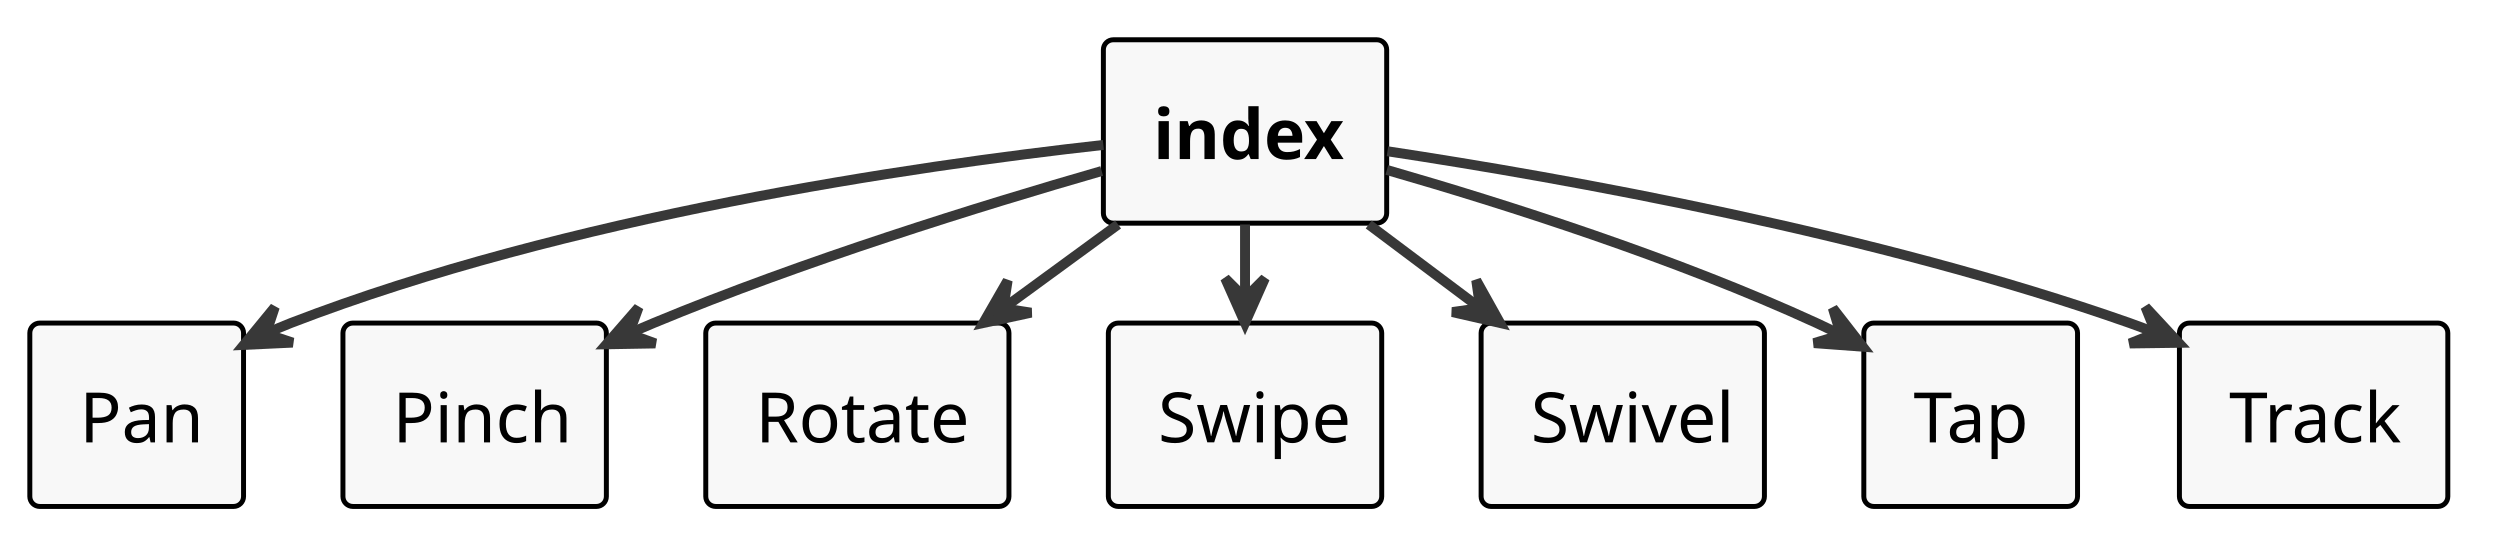
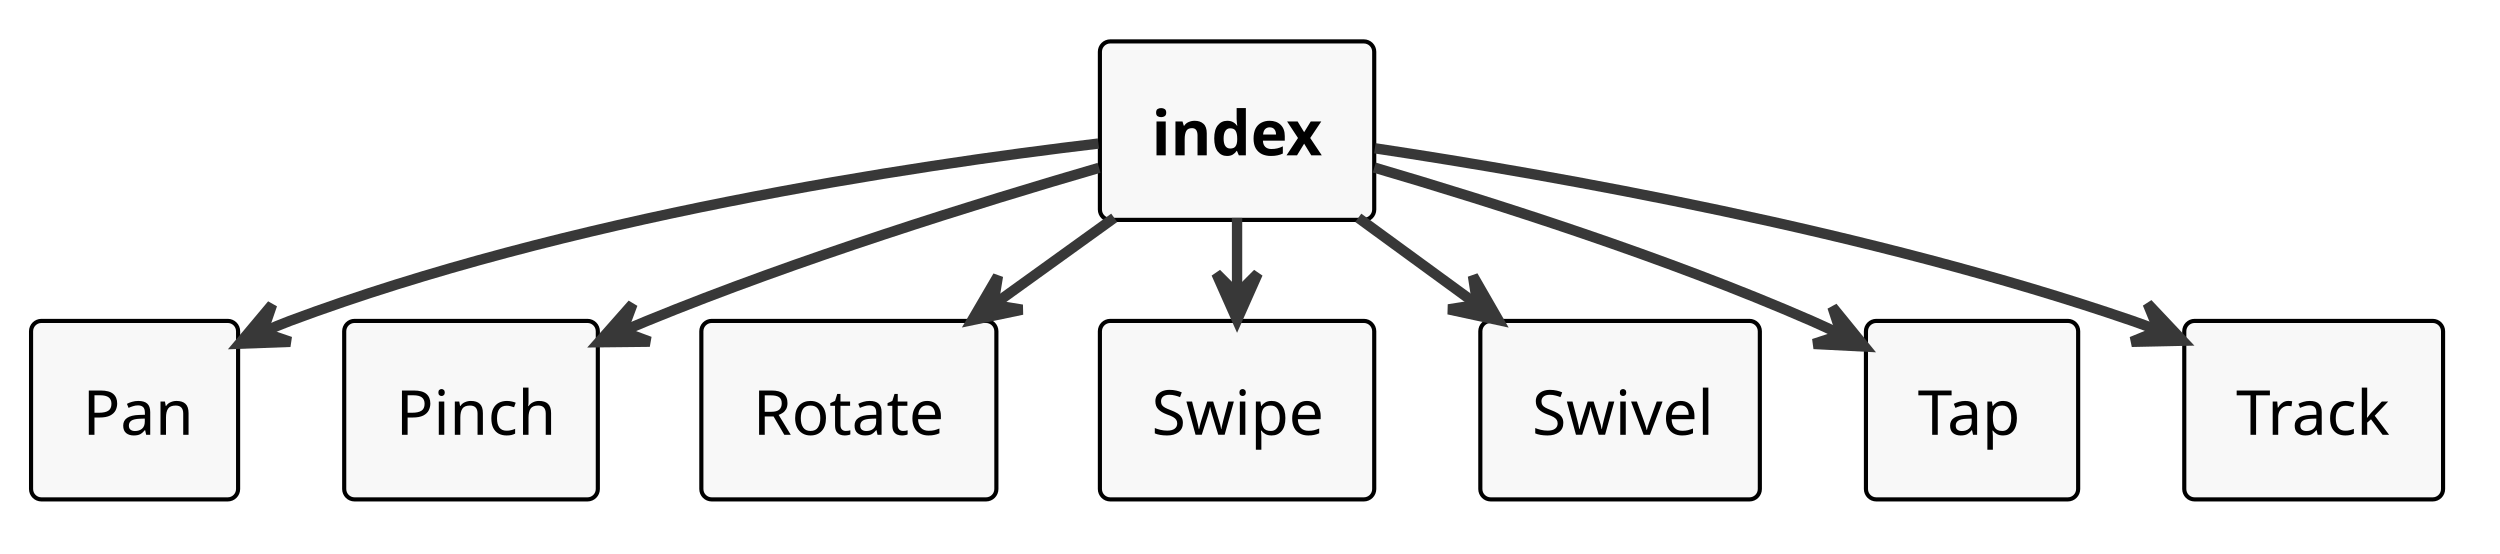
- <svg xmlns="http://www.w3.org/2000/svg" contentScriptType="application/ecmascript" contentStyleType="text/css" height="112px" preserveAspectRatio="none" style="width:503px;height:112px;" version="1.1" viewBox="0 0 503 112" width="503px" zoomAndPan="magnify">
+ <svg xmlns="http://www.w3.org/2000/svg" contentScriptType="application/ecmascript" contentStyleType="text/css" height="107px" preserveAspectRatio="none" style="width:483px;height:107px;" version="1.1" viewBox="0 0 483 107" width="483px" zoomAndPan="magnify">
  <defs />
  <g>
-     <rect fill="#F8F8F8" height="36.898" rx="2" ry="2" style="stroke: #000000; stroke-width: 1.0;" width="57" x="222" y="8" />
-     <text fill="#000000" font-family="Tahoma, sans-serif" font-size="14" font-weight="bold" lengthAdjust="spacingAndGlyphs" textLength="37" x="232" y="32.007">index</text>
-     <rect fill="#F8F8F8" height="36.898" rx="2" ry="2" style="stroke: #000000; stroke-width: 1.0;" width="43" x="6" y="65" />
-     <text fill="#000000" font-family="Tahoma, sans-serif" font-size="14" lengthAdjust="spacingAndGlyphs" textLength="23" x="16" y="89.007">Pan</text>
-     <rect fill="#F8F8F8" height="36.898" rx="2" ry="2" style="stroke: #000000; stroke-width: 1.0;" width="53" x="69" y="65" />
-     <text fill="#000000" font-family="Tahoma, sans-serif" font-size="14" lengthAdjust="spacingAndGlyphs" textLength="33" x="79" y="89.007">Pinch</text>
-     <rect fill="#F8F8F8" height="36.898" rx="2" ry="2" style="stroke: #000000; stroke-width: 1.0;" width="61" x="142" y="65" />
-     <text fill="#000000" font-family="Tahoma, sans-serif" font-size="14" lengthAdjust="spacingAndGlyphs" textLength="41" x="152" y="89.007">Rotate</text>
-     <rect fill="#F8F8F8" height="36.898" rx="2" ry="2" style="stroke: #000000; stroke-width: 1.0;" width="55" x="223" y="65" />
-     <text fill="#000000" font-family="Tahoma, sans-serif" font-size="14" lengthAdjust="spacingAndGlyphs" textLength="35" x="233" y="89.007">Swipe</text>
-     <rect fill="#F8F8F8" height="36.898" rx="2" ry="2" style="stroke: #000000; stroke-width: 1.0;" width="57" x="298" y="65" />
-     <text fill="#000000" font-family="Tahoma, sans-serif" font-size="14" lengthAdjust="spacingAndGlyphs" textLength="37" x="308" y="89.007">Swivel</text>
-     <rect fill="#F8F8F8" height="36.898" rx="2" ry="2" style="stroke: #000000; stroke-width: 1.0;" width="43" x="375" y="65" />
-     <text fill="#000000" font-family="Tahoma, sans-serif" font-size="14" lengthAdjust="spacingAndGlyphs" textLength="23" x="385" y="89.007">Tap</text>
-     <rect fill="#F8F8F8" height="36.898" rx="2" ry="2" style="stroke: #000000; stroke-width: 1.0;" width="54" x="438.5" y="65" />
-     <text fill="#000000" font-family="Tahoma, sans-serif" font-size="14" lengthAdjust="spacingAndGlyphs" textLength="34" x="448.5" y="89.007">Track</text>
-     <path d="M221.999,29.16 C183.747,33.408 114.171,43.537 58.5,65 C56.921,65.609 55.33,66.295 53.748,67.035 " fill="none" id="index-Pan" style="stroke: #383838; stroke-width: 2.0;" />
-     <polygon fill="#383838" points="49.045,69.396,58.883,68.933,53.514,67.153,55.294,61.783,49.045,69.396" style="stroke: #383838; stroke-width: 2.0;" />
-     <path d="M221.659,34.408 C197.264,41.433 161.578,52.502 131.5,65 C129.943,65.647 128.361,66.335 126.773,67.052 " fill="none" id="index-Pinch" style="stroke: #383838; stroke-width: 2.0;" />
-     <polygon fill="#383838" points="122.009,69.27,131.856,69.097,126.541,67.159,128.479,61.845,122.009,69.27" style="stroke: #383838; stroke-width: 2.0;" />
-     <path d="M224.96,45.164 C217.612,50.533 209.538,56.434 201.974,61.962 " fill="none" id="index-Rotate" style="stroke: #383838; stroke-width: 2.0;" />
-     <polygon fill="#383838" points="197.831,64.989,207.458,62.908,201.868,62.039,202.738,56.449,197.831,64.989" style="stroke: #383838; stroke-width: 2.0;" />
-     <path d="M250.5,45.164 C250.5,49.837 250.5,54.913 250.5,59.795 " fill="none" id="index-Swipe" style="stroke: #383838; stroke-width: 2.0;" />
-     <polygon fill="#383838" points="250.5,64.989,254.5,55.989,250.5,59.989,246.5,55.989,250.5,64.989" style="stroke: #383838; stroke-width: 2.0;" />
-     <path d="M275.385,45.164 C282.544,50.533 290.411,56.434 297.782,61.962 " fill="none" id="index-Swivel" style="stroke: #383838; stroke-width: 2.0;" />
-     <polygon fill="#383838" points="301.818,64.989,297.018,56.389,297.818,61.989,292.218,62.789,301.818,64.989" style="stroke: #383838; stroke-width: 2.0;" />
-     <path d="M279.036,34.193 C302.712,41.013 336.992,51.907 365.5,65 C367.038,65.706 368.596,66.469 370.153,67.269 " fill="none" id="index-Tap" style="stroke: #383838; stroke-width: 2.0;" />
-     <polygon fill="#383838" points="374.801,69.761,368.758,61.983,370.394,67.398,364.979,69.034,374.801,69.761" style="stroke: #383838; stroke-width: 2.0;" />
-     <path d="M279.159,30.432 C314.848,35.84 377.35,47.002 428.5,65 C430.228,65.608 431.978,66.278 433.73,66.993 " fill="none" id="index-Track" style="stroke: #383838; stroke-width: 2.0;" />
-     <polygon fill="#383838" points="438.355,68.973,431.656,61.753,433.759,67.005,428.507,69.107,438.355,68.973" style="stroke: #383838; stroke-width: 2.0;" />
+     <rect fill="#F8F8F8" height="34.484" rx="2" ry="2" style="stroke: #000000; stroke-width: 0.8;" width="53" x="212.5" y="8" />
+     <text fill="#000000" font-family="Tahoma, sans-serif" font-size="12" font-weight="bold" lengthAdjust="spacingAndGlyphs" textLength="33" x="222.5" y="30.006">index</text>
+     <rect fill="#F8F8F8" height="34.484" rx="2" ry="2" style="stroke: #000000; stroke-width: 0.8;" width="40" x="6" y="62" />
+     <text fill="#000000" font-family="Tahoma, sans-serif" font-size="12" lengthAdjust="spacingAndGlyphs" textLength="20" x="16" y="84.006">Pan</text>
+     <rect fill="#F8F8F8" height="34.484" rx="2" ry="2" style="stroke: #000000; stroke-width: 0.8;" width="49" x="66.5" y="62" />
+     <text fill="#000000" font-family="Tahoma, sans-serif" font-size="12" lengthAdjust="spacingAndGlyphs" textLength="29" x="76.5" y="84.006">Pinch</text>
+     <rect fill="#F8F8F8" height="34.484" rx="2" ry="2" style="stroke: #000000; stroke-width: 0.8;" width="57" x="135.5" y="62" />
+     <text fill="#000000" font-family="Tahoma, sans-serif" font-size="12" lengthAdjust="spacingAndGlyphs" textLength="37" x="145.5" y="84.006">Rotate</text>
+     <rect fill="#F8F8F8" height="34.484" rx="2" ry="2" style="stroke: #000000; stroke-width: 0.8;" width="53" x="212.5" y="62" />
+     <text fill="#000000" font-family="Tahoma, sans-serif" font-size="12" lengthAdjust="spacingAndGlyphs" textLength="33" x="222.5" y="84.006">Swipe</text>
+     <rect fill="#F8F8F8" height="34.484" rx="2" ry="2" style="stroke: #000000; stroke-width: 0.8;" width="54" x="286" y="62" />
+     <text fill="#000000" font-family="Tahoma, sans-serif" font-size="12" lengthAdjust="spacingAndGlyphs" textLength="34" x="296" y="84.006">Swivel</text>
+     <rect fill="#F8F8F8" height="34.484" rx="2" ry="2" style="stroke: #000000; stroke-width: 0.8;" width="41" x="360.5" y="62" />
+     <text fill="#000000" font-family="Tahoma, sans-serif" font-size="12" lengthAdjust="spacingAndGlyphs" textLength="21" x="370.5" y="84.006">Tap</text>
+     <rect fill="#F8F8F8" height="34.484" rx="2" ry="2" style="stroke: #000000; stroke-width: 0.8;" width="50" x="422" y="62" />
+     <text fill="#000000" font-family="Tahoma, sans-serif" font-size="12" lengthAdjust="spacingAndGlyphs" textLength="30" x="432" y="84.006">Track</text>
+     <path d="M212.213,27.733 C175.897,32.034 109.441,42.036 56,62 C54.272,62.645 52.526,63.382 50.79,64.178 " fill="none" id="_index-_Pan" style="stroke: #383838; stroke-width: 2.0;" />
+     <polygon fill="#383838" points="46.241,66.403,56.083,66.042,50.732,64.206,52.568,58.855,46.241,66.403" style="stroke: #383838; stroke-width: 2.0;" />
+     <path d="M212.335,32.422 C188.97,39.216 154.268,50.012 125,62 C123.473,62.625 121.92,63.291 120.361,63.982 " fill="none" id="_index-_Pinch" style="stroke: #383838; stroke-width: 2.0;" />
+     <polygon fill="#383838" points="115.684,66.122,125.532,66.015,120.231,64.042,122.204,58.74,115.684,66.122" style="stroke: #383838; stroke-width: 2.0;" />
+     <path d="M215.269,42.086 C207.883,47.404 199.668,53.319 192.017,58.828 " fill="none" id="_index-_Rotate" style="stroke: #383838; stroke-width: 2.0;" />
+     <polygon fill="#383838" points="187.833,61.84,197.475,59.827,191.891,58.918,192.8,53.335,187.833,61.84" style="stroke: #383838; stroke-width: 2.0;" />
+     <path d="M239,42.086 C239,46.715 239,51.796 239,56.667 " fill="none" id="_index-_Swipe" style="stroke: #383838; stroke-width: 2.0;" />
+     <polygon fill="#383838" points="239,61.84,243,52.84,239,56.84,235,52.84,239,61.84" style="stroke: #383838; stroke-width: 2.0;" />
+     <path d="M262.414,42.086 C269.702,47.404 277.807,53.319 285.356,58.828 " fill="none" id="_index-_Swivel" style="stroke: #383838; stroke-width: 2.0;" />
+     <polygon fill="#383838" points="289.484,61.84,284.572,53.303,285.445,58.892,279.856,59.766,289.484,61.84" style="stroke: #383838; stroke-width: 2.0;" />
+     <path d="M265.515,32.373 C288.322,39.059 321.89,49.726 350,62 C351.899,62.829 353.835,63.735 355.767,64.683 " fill="none" id="_index-_Tap" style="stroke: #383838; stroke-width: 2.0;" />
+     <polygon fill="#383838" points="360.246,66.955,354.03,59.316,355.787,64.693,350.41,66.45,360.246,66.955" style="stroke: #383838; stroke-width: 2.0;" />
+     <path d="M265.621,28.649 C300.06,33.829 361.611,44.66 412,62 C413.597,62.55 415.216,63.154 416.837,63.797 " fill="none" id="_index-_Track" style="stroke: #383838; stroke-width: 2.0;" />
+     <polygon fill="#383838" points="421.688,65.827,414.93,58.663,417.076,63.897,411.842,66.043,421.688,65.827" style="stroke: #383838; stroke-width: 2.0;" />
  </g>
</svg>
